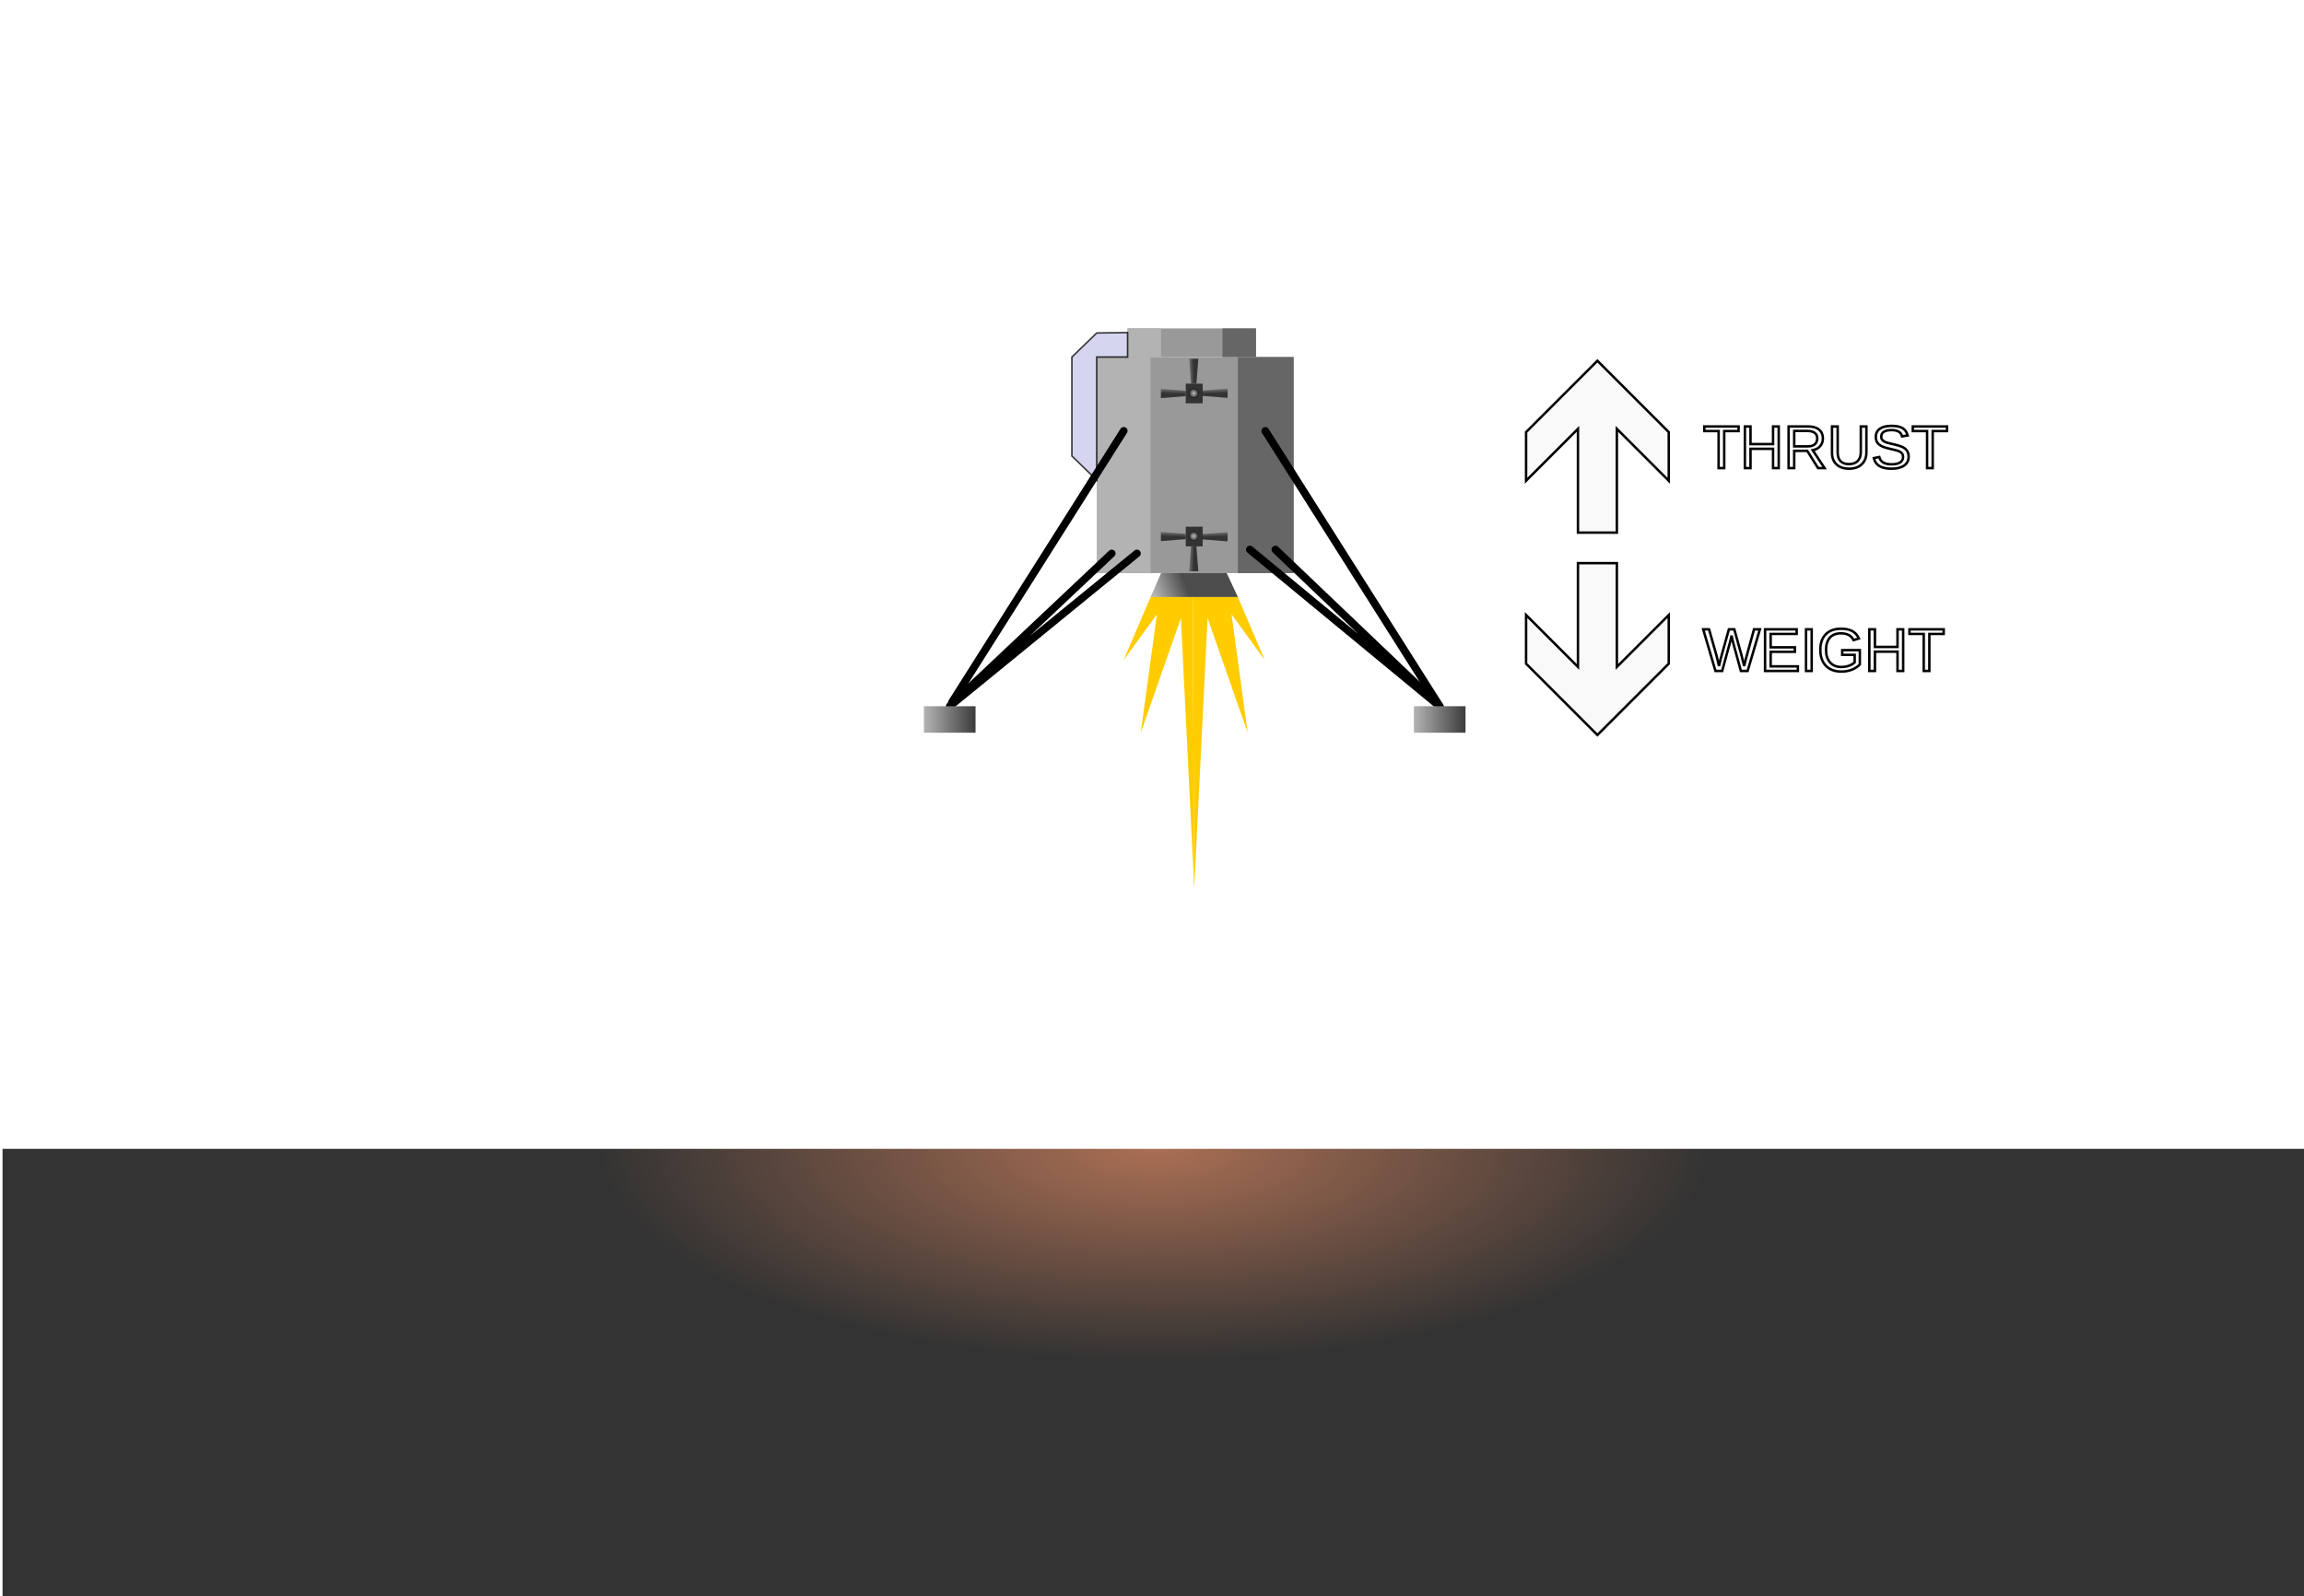
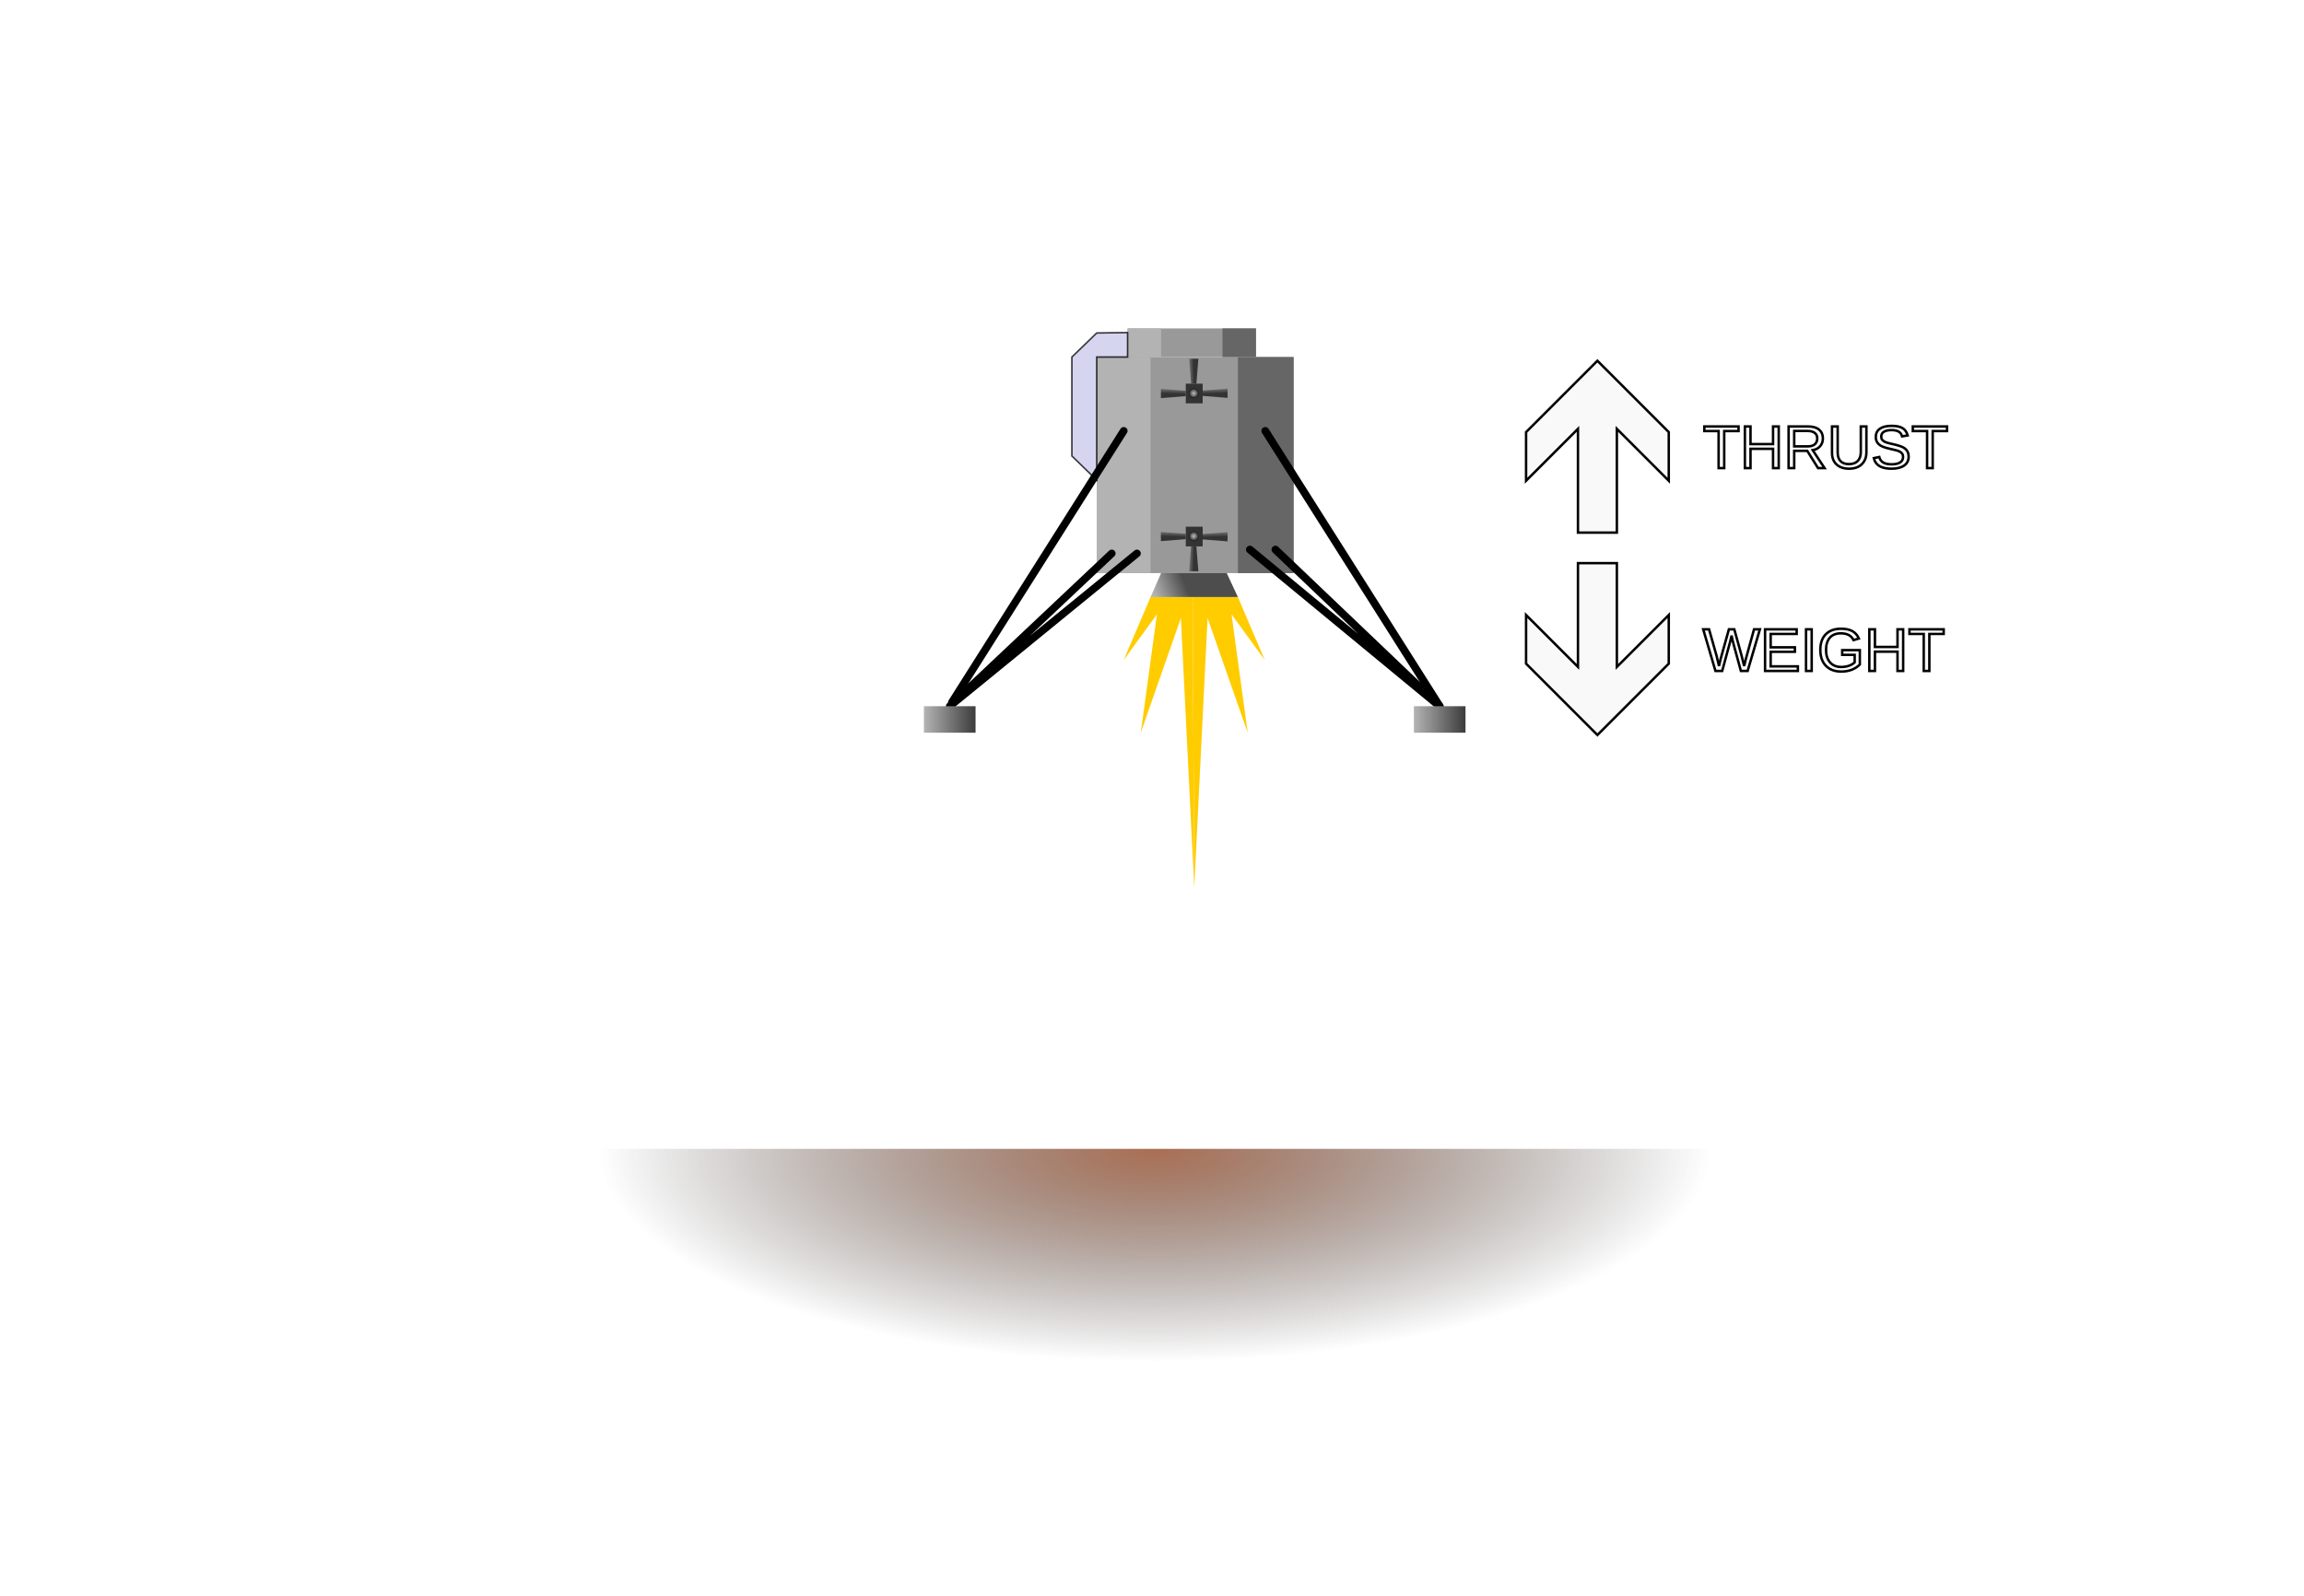
<svg xmlns="http://www.w3.org/2000/svg" xmlns:xlink="http://www.w3.org/1999/xlink" width="7.401in" height="5.125in" viewBox="0 0 710.501 492" version="1.1" id="svg1" xml:space="preserve">
  <defs id="defs1">
    <rect x="400.935" y="47.828" width="197.02" height="153.789" id="rect42" />
    <linearGradient id="linearGradient39">
      <stop style="stop-color:#c0bfc1;stop-opacity:1;" offset="0" id="stop40" />
      <stop style="stop-color:#333333;stop-opacity:1;" offset="1" id="stop39" />
    </linearGradient>
    <linearGradient id="linearGradient32">
      <stop style="stop-color:#333333;stop-opacity:1;" offset="0" id="stop32" />
      <stop style="stop-color:#333333;stop-opacity:0;" offset="1" id="stop33" />
    </linearGradient>
    <linearGradient id="linearGradient30">
      <stop style="stop-color:#aa6f54;stop-opacity:1;" offset="0" id="stop30" />
-       <stop style="stop-color:#333333;stop-opacity:1" offset="1" id="stop31" />
+       <stop style="stop-color:#333333;stop-opacity:0;" offset="1" id="stop31" />
    </linearGradient>
    <linearGradient id="linearGradient28">
      <stop style="stop-color:#b4b4b4;stop-opacity:1;" offset="0" id="stop29" />
      <stop style="stop-color:#4d4d4d;stop-opacity:1;" offset="1" id="stop28" />
    </linearGradient>
    <linearGradient id="linearGradient25">
      <stop style="stop-color:#3c3c3c;stop-opacity:1;" offset="0" id="stop25" />
      <stop style="stop-color:#b4b4b4;stop-opacity:1;" offset="1" id="stop26" />
    </linearGradient>
    <linearGradient xlink:href="#linearGradient25" id="linearGradient26" x1="242.663" y1="317.822" x2="210.811" y2="317.822" gradientUnits="userSpaceOnUse" gradientTransform="matrix(0.5,0,0,0.5,189.7027,139.6042)" />
    <linearGradient xlink:href="#linearGradient25" id="linearGradient27" gradientUnits="userSpaceOnUse" x1="242.663" y1="317.822" x2="210.811" y2="317.822" gradientTransform="matrix(0.5,0,0,0.5,340.7986,139.6042)" />
    <linearGradient xlink:href="#linearGradient28" id="linearGradient29" x1="350.607" y1="234.94" x2="369.34" y2="227.546" gradientUnits="userSpaceOnUse" gradientTransform="matrix(0.5,0,0,0.5,189.7027,139.6042)" />
    <radialGradient xlink:href="#linearGradient30" id="radialGradient31" cx="365.45" cy="-3.947" fx="365.45" fy="-3.947" r="355.251" gradientTransform="matrix(-0.4828378,0,0,-0.1849204,542.6888,430.2147)" gradientUnits="userSpaceOnUse" />
    <linearGradient xlink:href="#linearGradient32" id="linearGradient33" x1="390.741" y1="221.683" x2="390.584" y2="217.214" gradientUnits="userSpaceOnUse" gradientTransform="matrix(0.5,0,0,0.5,189.3095,87.12928)" />
    <linearGradient xlink:href="#linearGradient32" id="linearGradient34" gradientUnits="userSpaceOnUse" x1="390.741" y1="221.683" x2="390.584" y2="217.214" gradientTransform="matrix(-0.5,0,0,0.5,567.6367,87.20033)" />
    <linearGradient xlink:href="#linearGradient32" id="linearGradient35" gradientUnits="userSpaceOnUse" x1="390.741" y1="221.683" x2="390.584" y2="217.214" gradientTransform="matrix(0,-0.5,0.5,0,267.543,386.7209)" />
    <linearGradient xlink:href="#linearGradient32" id="linearGradient36" gradientUnits="userSpaceOnUse" x1="390.741" y1="221.683" x2="390.584" y2="217.214" gradientTransform="matrix(0.5,0,0,0.5,189.3095,131.3834)" />
    <linearGradient xlink:href="#linearGradient32" id="linearGradient37" gradientUnits="userSpaceOnUse" gradientTransform="matrix(-0.5,0,0,0.5,567.6367,131.3124)" x1="390.741" y1="221.683" x2="390.584" y2="217.214" />
    <linearGradient xlink:href="#linearGradient32" id="linearGradient38" gradientUnits="userSpaceOnUse" gradientTransform="matrix(0,0.5,0.5,0,267.543,53.3591)" x1="390.741" y1="221.683" x2="390.584" y2="217.214" />
    <radialGradient xlink:href="#linearGradient39" id="radialGradient40" cx="378.034" cy="221.567" fx="378.034" fy="221.567" r="2.814" gradientUnits="userSpaceOnUse" gradientTransform="matrix(0.5,0,0,0.5,189.3095,87.12928)" />
    <radialGradient xlink:href="#linearGradient39" id="radialGradient40-5" cx="378.034" cy="221.567" fx="378.034" fy="221.567" r="2.814" gradientUnits="userSpaceOnUse" gradientTransform="matrix(0.5,0,0,0.5,189.3095,131.1931)" />
    <symbol id="UpArrow">
      <path d="M 36,9 58,31 V 46 L 42,30 V 62 H 30 V 30 L 14,46 V 31 Z" style="stroke:none" id="path276" />
    </symbol>
  </defs>
  <g id="layer1" transform="translate(-10.19897,-76.6227)">
    <rect style="fill:#999999;stroke-width:1.182" id="rect10" width="60.718" height="66.639" x="348.405" y="186.739" />
    <rect style="fill:#666666;stroke-width:1.183" id="rect11" width="17.182" height="66.639" x="391.94" y="186.739" />
    <rect style="fill:#b3b3b3;stroke-width:1.183" id="rect12" width="16.602" height="66.639" x="348.405" y="186.739" />
    <rect style="fill:#999999;stroke-width:1.289" id="rect13" width="39.588" height="8.823" x="357.924" y="177.916" />
    <rect style="fill:#666666;stroke-width:1.289" id="rect14" width="10.332" height="8.823" x="387.18" y="177.916" />
    <rect style="fill:#b3b3b3;stroke-width:1.289" id="rect15" width="10.332" height="8.823" x="357.924" y="177.916" />
    <path id="rect23" style="fill:#b3b3e4;fill-opacity:0.548;stroke:#000000;stroke-width:0.48;stroke-opacity:0.76" d="m 340.742,186.739 7.662,-7.421 9.52,-0.125 v 7.546 h -9.52 v 37.963 0 l -7.662,-7.448 z" />
    <path style="fill:#999999;fill-opacity:0.548;stroke:#000000;stroke-width:2.358;stroke-linecap:round;stroke-dasharray:none;stroke-opacity:1" d="m 356.734,209.504 -53.007,83.746" id="path28" />
    <path style="fill:#999999;fill-opacity:0.548;stroke:#000000;stroke-width:2.392;stroke-linecap:round;stroke-dasharray:none;stroke-opacity:1" d="m 400.386,209.521 53.787,84.914" id="path28-3" />
    <path style="fill:#999999;fill-opacity:0.548;stroke:#000000;stroke-width:2.358;stroke-linecap:round;stroke-dasharray:none;stroke-opacity:1" d="m 360.809,247.308 -57.738,47.121 m 49.967,-47.121 -49.967,47.121" id="path28-5" />
    <path style="fill:#999999;fill-opacity:0.548;stroke:#000000;stroke-width:2.404;stroke-linecap:round;stroke-dasharray:none;stroke-opacity:1" d="m 395.639,246.129 58.528,48.3 m -50.65,-48.3 50.65,48.3" id="path28-5-7" />
    <rect style="fill:url(#linearGradient27);fill-opacity:1;stroke:none;stroke-width:0.48;stroke-dasharray:none;stroke-opacity:0.76" id="rect24-8" width="15.926" height="8.173" x="446.204" y="294.429" />
    <rect style="fill:url(#linearGradient26);fill-opacity:1;stroke:none;stroke-width:0.48;stroke-dasharray:none;stroke-opacity:0.76" id="rect24" width="15.926" height="8.173" x="295.108" y="294.429" />
    <path id="rect28" style="fill:url(#linearGradient29);stroke-width:2.4;stroke-linecap:round" d="m 368.257,253.377 h 20.236 l 3.448,7.394 h -26.934 z" />
    <rect style="fill:url(#radialGradient31);stroke:none;stroke-width:7.976;stroke-linecap:round;stroke-dasharray:none;stroke-opacity:1" id="rect29" width="710.501" height="139.778" x="10.985" y="430.945" />
    <rect style="fill:#333333;fill-opacity:1;stroke:none;stroke-width:2.4;stroke-linecap:round;stroke-dasharray:none;stroke-opacity:1" id="rect31" width="5.216" height="6.069" x="375.865" y="194.949" />
    <path id="rect32" style="fill:url(#linearGradient33);stroke-width:2.4;stroke-linecap:round" d="m 381.081,197.071 7.671,-0.58 v 2.844 l -7.671,-0.61 z" />
    <path id="rect32-7" style="fill:url(#linearGradient34);stroke-width:2.4;stroke-linecap:round" d="m 375.865,197.142 -7.671,-0.58 v 2.844 l 7.671,-0.61 z" />
    <path id="rect32-5" style="fill:url(#linearGradient35);stroke-width:2.4;stroke-linecap:round" d="m 377.485,194.949 -0.58,-7.671 h 2.844 l -0.61,7.671 z" />
    <rect style="fill:#333333;fill-opacity:1;stroke:none;stroke-width:2.4;stroke-linecap:round;stroke-dasharray:none;stroke-opacity:1" id="rect31-4" width="5.216" height="6.069" x="375.865" y="-245.13" transform="scale(1,-1)" />
    <path id="rect32-3" style="fill:url(#linearGradient36);stroke-width:2.4;stroke-linecap:round" d="m 381.081,241.325 7.671,-0.58 v 2.844 l -7.671,-0.61 z" />
    <path id="rect32-7-2" style="fill:url(#linearGradient37);stroke-width:2.4;stroke-linecap:round" d="m 375.865,241.254 -7.671,-0.58 v 2.844 l 7.671,-0.61 z" />
    <path id="rect32-5-5" style="fill:url(#linearGradient38);stroke-width:2.4;stroke-linecap:round" d="m 377.485,245.13 -0.58,7.671 h 2.844 l -0.61,-7.671 z" />
    <path style="fill:url(#radialGradient40);fill-opacity:1;stroke:#000000;stroke-width:0.094;stroke-linecap:round;stroke-dasharray:none;stroke-opacity:1" id="path38-2" d="m 379.733,197.913 a 1.407,1.407 0 0 1 -1.407,1.407 1.407,1.407 0 0 1 -1.407,-1.407 1.407,1.407 0 0 1 1.406,-1.407 1.407,1.407 0 0 1 1.407,1.406" />
    <path style="fill:url(#radialGradient40-5);fill-opacity:1;stroke:#000000;stroke-width:0.094;stroke-linecap:round;stroke-dasharray:none;stroke-opacity:1" id="path38-2-8" d="m 379.733,241.977 a 1.407,1.407 0 0 1 -1.407,1.407 1.407,1.407 0 0 1 -1.407,-1.407 1.407,1.407 0 0 1 1.406,-1.407 1.407,1.407 0 0 1 1.407,1.406" />
    <path style="fill:#ffcc00;fill-opacity:1;stroke:none;stroke-width:0.189;stroke-linecap:round;stroke-dasharray:none;stroke-opacity:1" d="m 365.006,260.771 -8.301,19.438 10.264,-14.12 -4.98,36.512 12.369,-35.362 4.116,83.241 -0.468,-89.709 z" id="path40" />
    <path style="fill:#ffcc00;fill-opacity:1;stroke:none;stroke-width:0.189;stroke-linecap:round;stroke-dasharray:none;stroke-opacity:1" d="m 391.94,260.771 8.301,19.438 -10.264,-14.12 4.98,36.512 -12.369,-35.362 -4.116,83.241 -0.468,-89.709 z" id="path40-4" />
    <g id="use1" style="fill:#f9f9f9;stroke:#000000;stroke-width:0.756;stroke-dasharray:none;stroke-opacity:1" transform="translate(466.8056,178.8905)">
      <path d="M 36,9 58,31 V 46 L 42,30 V 62 H 30 V 30 L 14,46 V 31 Z" style="stroke:#000000;stroke-width:0.756;stroke-dasharray:none;stroke-opacity:1" id="path41" />
    </g>
    <text xml:space="preserve" style="font-size:18.667px;font-family:'Segoe Print';-inkscape-font-specification:'Segoe Print';fill:#f9f9f9;fill-opacity:1;stroke:#000000;stroke-width:0.756;stroke-linecap:round;stroke-dasharray:none;stroke-opacity:1" x="535.349" y="220.993" id="text41">
      <tspan id="tspan41" x="535.349" y="220.993" style="font-style:normal;font-variant:normal;font-weight:normal;font-stretch:normal;font-family:Arial;-inkscape-font-specification:Arial">THRUST</tspan>
    </text>
    <g id="use1-9" style="fill:#f9f9f9;stroke:#000000;stroke-width:0.756;stroke-dasharray:none;stroke-opacity:1" transform="matrix(1,0,0,-1,466.8056,312.3041)">
      <path d="M 36,9 58,31 V 46 L 42,30 V 62 H 30 V 30 L 14,46 V 31 Z" style="stroke:#000000;stroke-width:0.756;stroke-dasharray:none;stroke-opacity:1" id="path41-4" />
    </g>
    <text xml:space="preserve" style="font-size:18.667px;font-family:'Segoe Print';-inkscape-font-specification:'Segoe Print';fill:#f9f9f9;fill-opacity:1;stroke:#000000;stroke-width:0.756;stroke-linecap:round;stroke-dasharray:none;stroke-opacity:1" x="535.349" y="283.563" id="text41-7">
      <tspan id="tspan41-2" x="535.349" y="283.563" style="font-style:normal;font-variant:normal;font-weight:normal;font-stretch:normal;font-family:Arial;-inkscape-font-specification:Arial">WEIGHT</tspan>
    </text>
    <text xml:space="preserve" transform="translate(10.19897,76.6227)" id="text42" style="fill:#f9f9f9;font-size:18.667px;-inkscape-font-specification:Arial;font-family:Arial;stroke-width:0.756;stroke:#000000;stroke-opacity:1;stroke-dasharray:none;fill-opacity:1;stroke-linecap:round;font-weight:normal;font-style:normal;font-stretch:normal;font-variant:normal;white-space:pre;shape-inside:url(#rect42)" />
  </g>
</svg>
